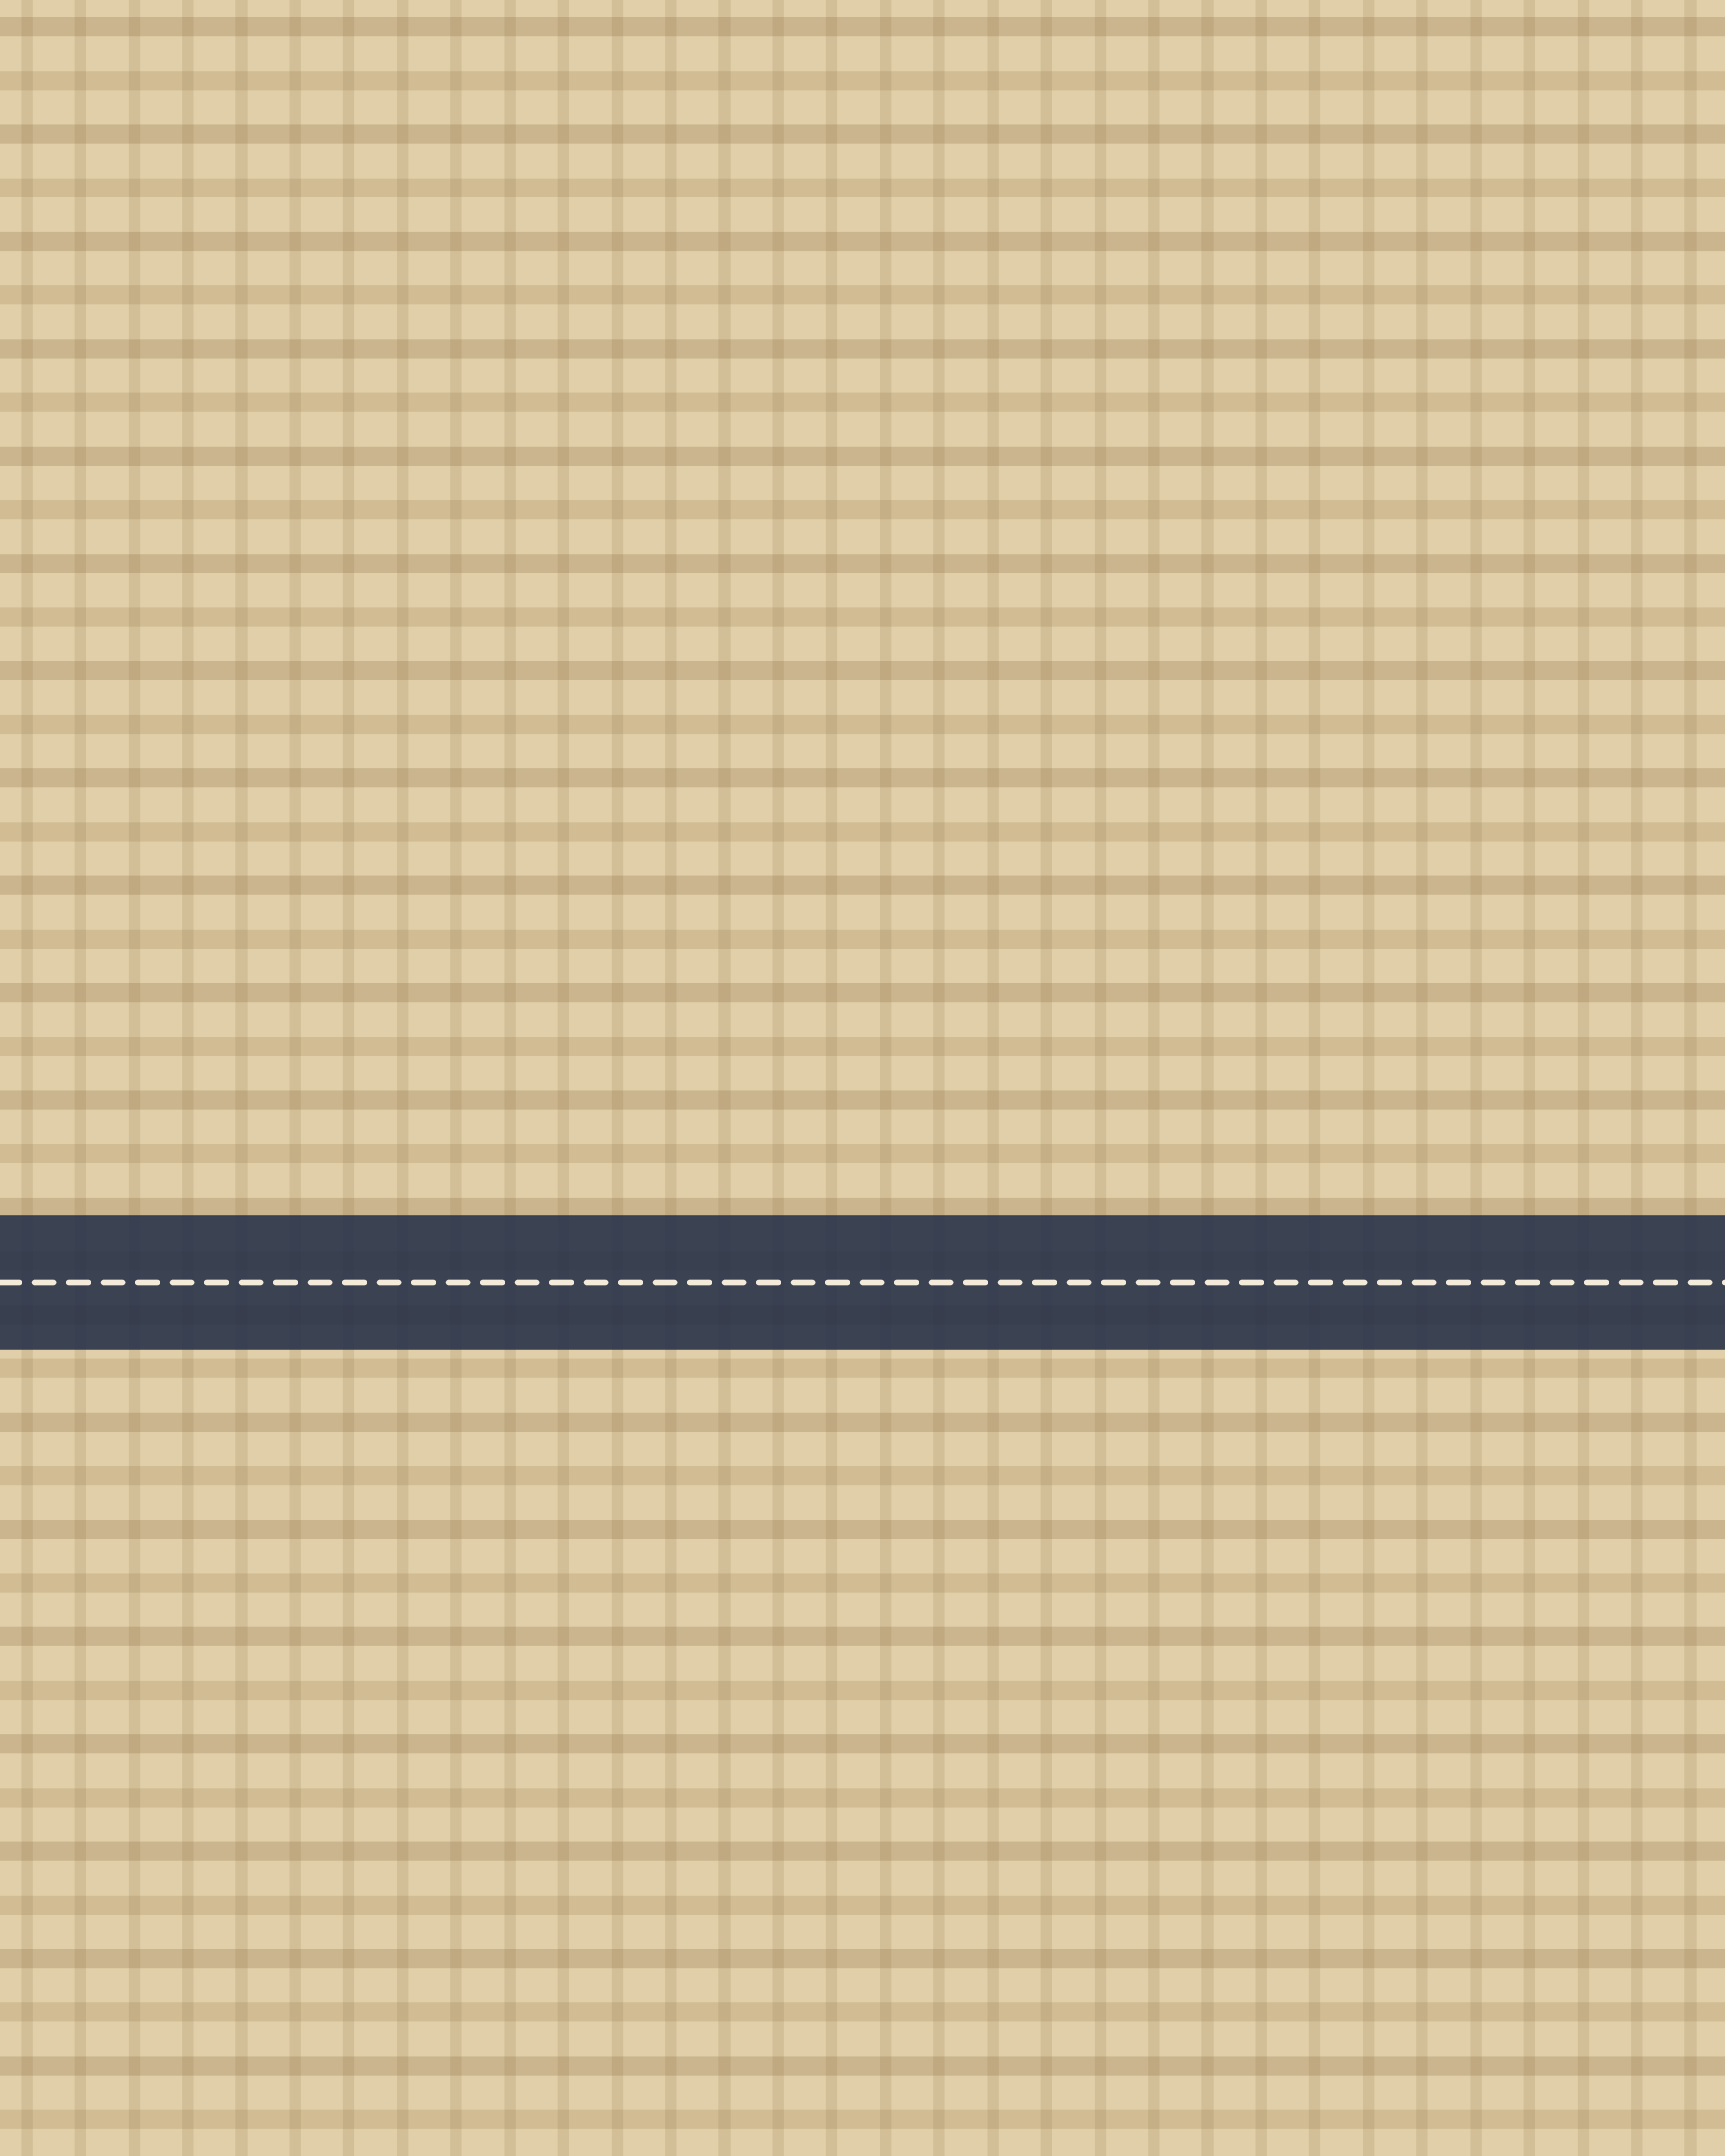
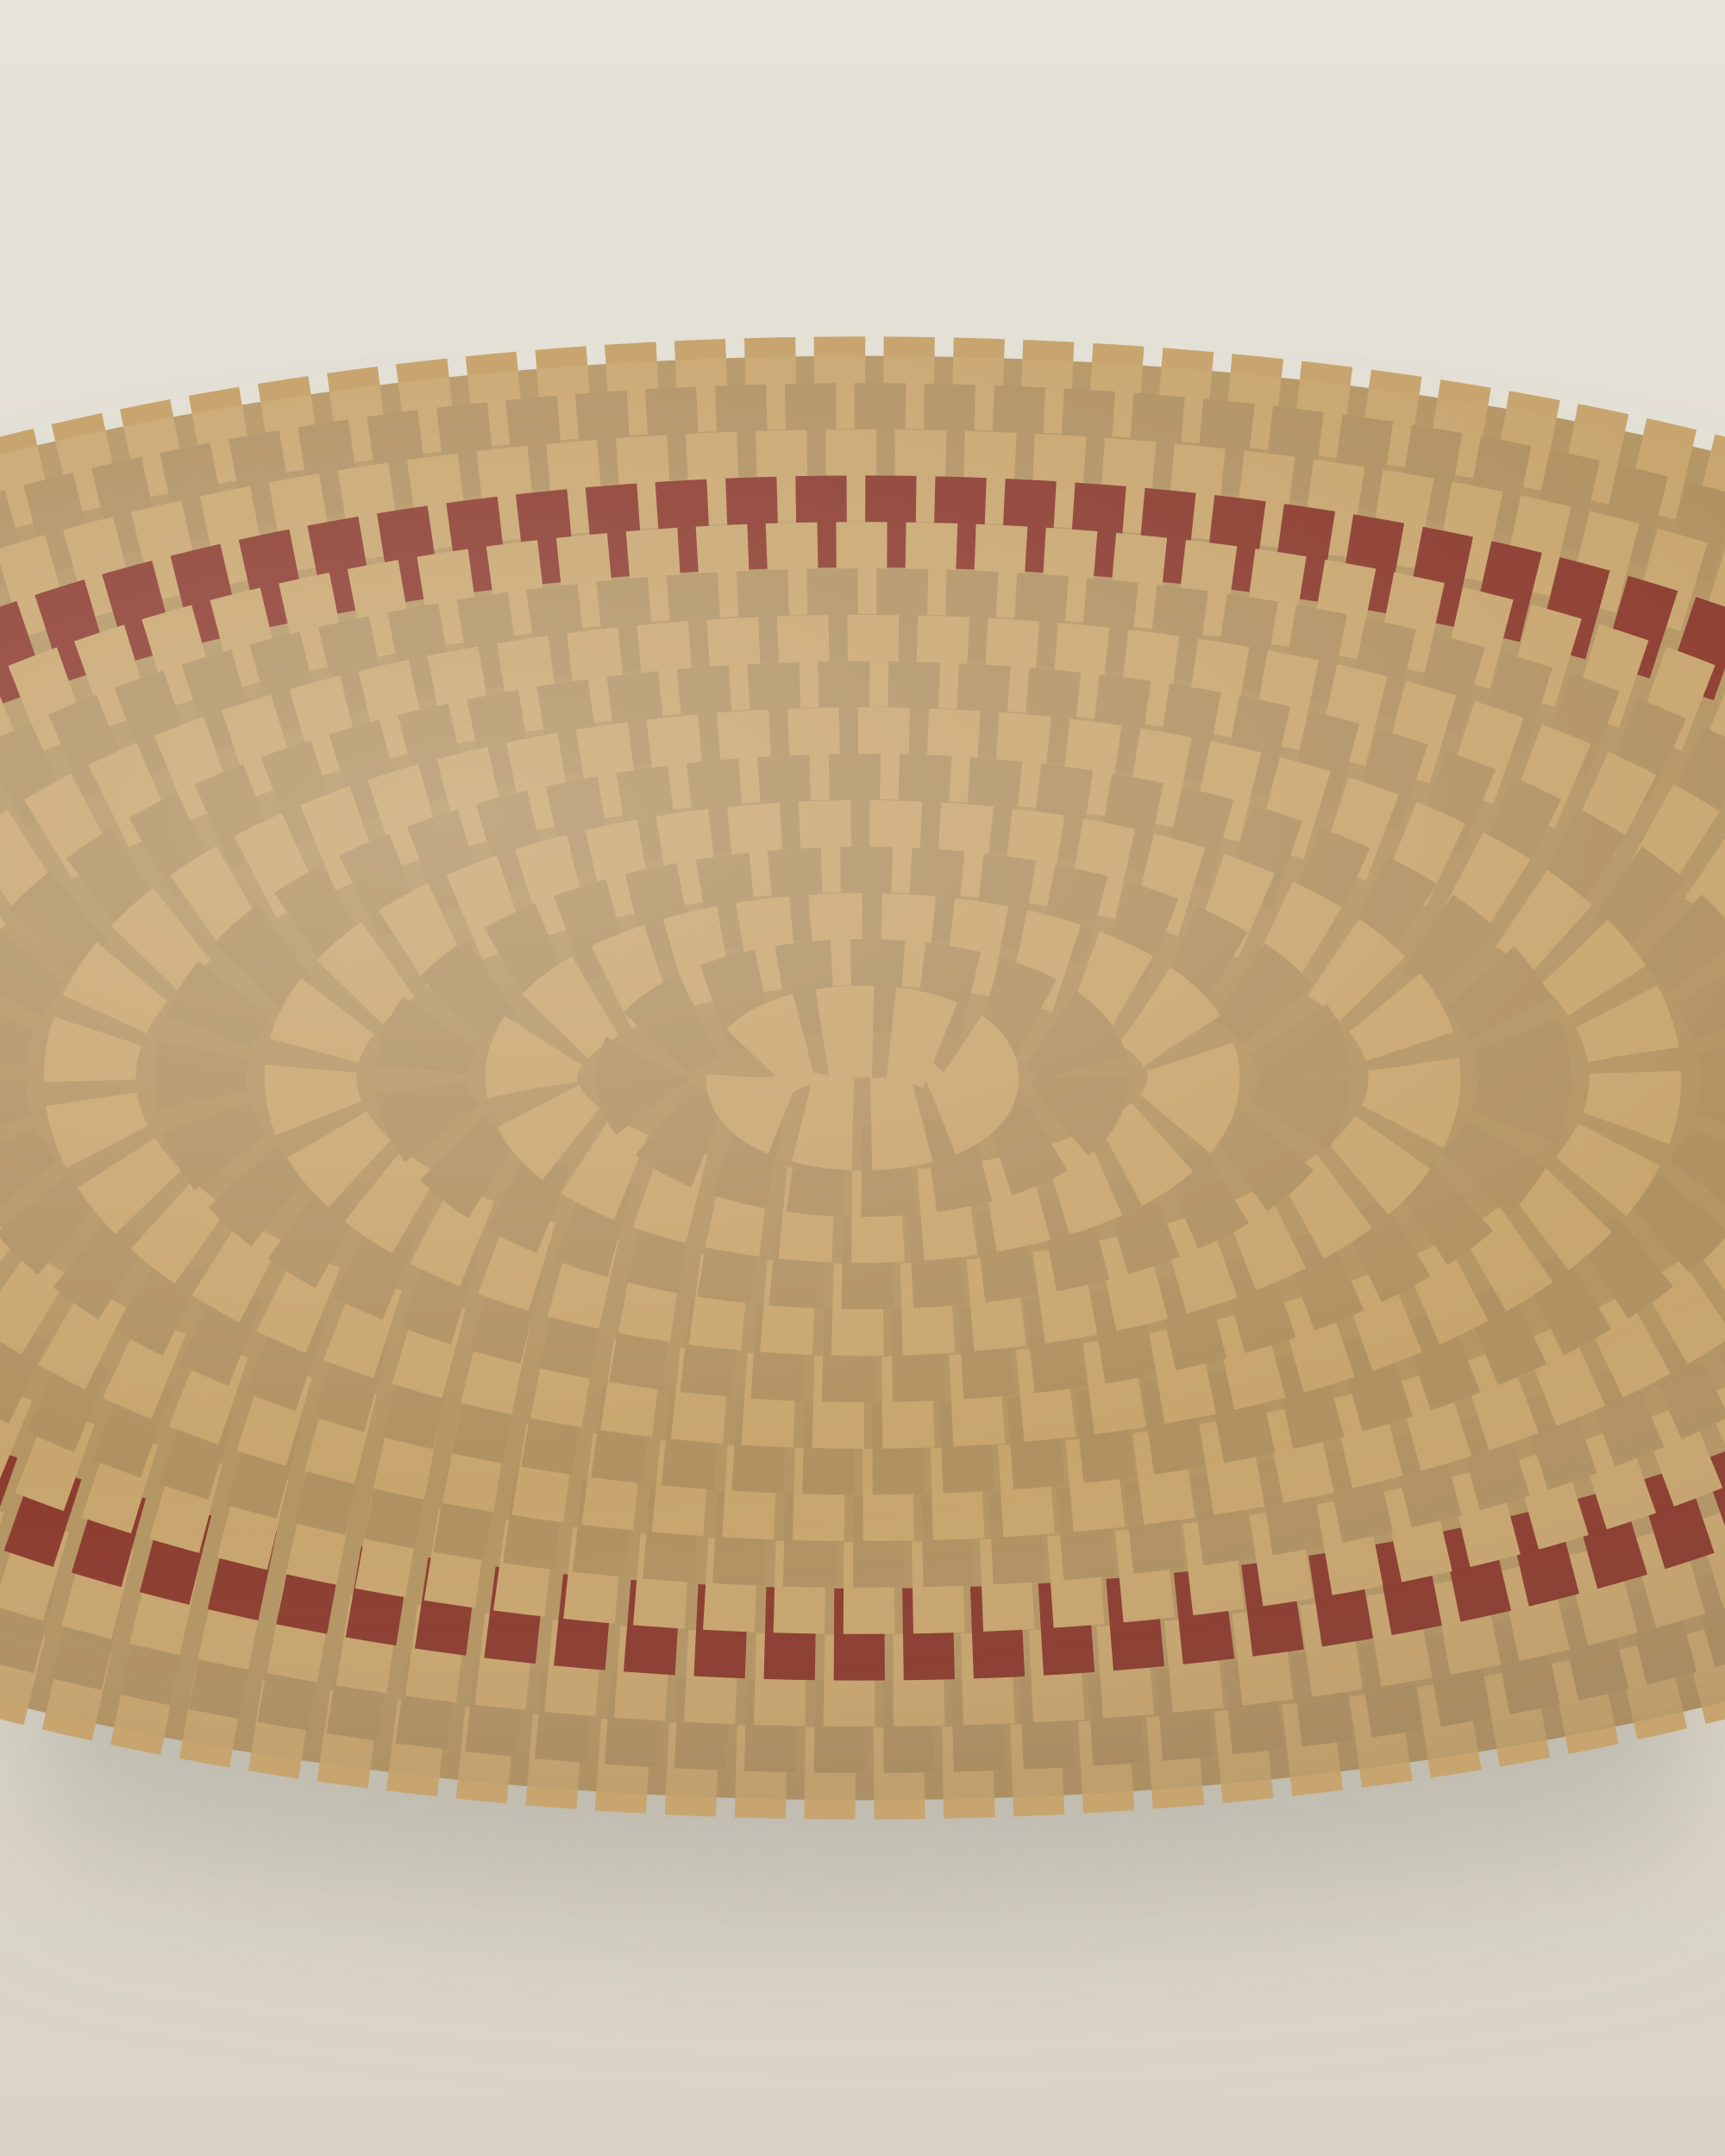
<svg xmlns="http://www.w3.org/2000/svg" viewBox="0 0 900 1125" width="900" height="1125">
-   <rect width="100%" height="100%" fill="#e0cfa9" />
-   <path d="M0 14H900" stroke="#8f7447" stroke-width="10" opacity="0.28" />
-   <path d="M0 42H900" stroke="#a88b5c" stroke-width="10" opacity="0.28" />
-   <path d="M0 70H900" stroke="#8f7447" stroke-width="10" opacity="0.28" />
-   <path d="M0 98H900" stroke="#a88b5c" stroke-width="10" opacity="0.28" />
-   <path d="M0 126H900" stroke="#8f7447" stroke-width="10" opacity="0.28" />
-   <path d="M0 154H900" stroke="#a88b5c" stroke-width="10" opacity="0.28" />
-   <path d="M0 182H900" stroke="#8f7447" stroke-width="10" opacity="0.28" />
-   <path d="M0 210H900" stroke="#a88b5c" stroke-width="10" opacity="0.28" />
-   <path d="M0 238H900" stroke="#8f7447" stroke-width="10" opacity="0.28" />
-   <path d="M0 266H900" stroke="#a88b5c" stroke-width="10" opacity="0.28" />
-   <path d="M0 294H900" stroke="#8f7447" stroke-width="10" opacity="0.28" />
-   <path d="M0 322H900" stroke="#a88b5c" stroke-width="10" opacity="0.28" />
-   <path d="M0 350H900" stroke="#8f7447" stroke-width="10" opacity="0.28" />
-   <path d="M0 378H900" stroke="#a88b5c" stroke-width="10" opacity="0.28" />
-   <path d="M0 406H900" stroke="#8f7447" stroke-width="10" opacity="0.28" />
-   <path d="M0 434H900" stroke="#a88b5c" stroke-width="10" opacity="0.28" />
-   <path d="M0 462H900" stroke="#8f7447" stroke-width="10" opacity="0.28" />
-   <path d="M0 490H900" stroke="#a88b5c" stroke-width="10" opacity="0.28" />
-   <path d="M0 518H900" stroke="#8f7447" stroke-width="10" opacity="0.28" />
-   <path d="M0 546H900" stroke="#a88b5c" stroke-width="10" opacity="0.28" />
-   <path d="M0 574H900" stroke="#8f7447" stroke-width="10" opacity="0.28" />
-   <path d="M0 602H900" stroke="#a88b5c" stroke-width="10" opacity="0.28" />
-   <path d="M0 630H900" stroke="#8f7447" stroke-width="10" opacity="0.28" />
-   <path d="M0 658H900" stroke="#a88b5c" stroke-width="10" opacity="0.28" />
-   <path d="M0 686H900" stroke="#8f7447" stroke-width="10" opacity="0.28" />
-   <path d="M0 714H900" stroke="#a88b5c" stroke-width="10" opacity="0.28" />
-   <path d="M0 742H900" stroke="#8f7447" stroke-width="10" opacity="0.28" />
-   <path d="M0 770H900" stroke="#a88b5c" stroke-width="10" opacity="0.28" />
-   <path d="M0 798H900" stroke="#8f7447" stroke-width="10" opacity="0.28" />
-   <path d="M0 826H900" stroke="#a88b5c" stroke-width="10" opacity="0.28" />
-   <path d="M0 854H900" stroke="#8f7447" stroke-width="10" opacity="0.28" />
-   <path d="M0 882H900" stroke="#a88b5c" stroke-width="10" opacity="0.28" />
-   <path d="M0 910H900" stroke="#8f7447" stroke-width="10" opacity="0.28" />
-   <path d="M0 938H900" stroke="#a88b5c" stroke-width="10" opacity="0.28" />
-   <path d="M0 966H900" stroke="#8f7447" stroke-width="10" opacity="0.28" />
-   <path d="M0 994H900" stroke="#a88b5c" stroke-width="10" opacity="0.28" />
-   <path d="M0 1022H900" stroke="#8f7447" stroke-width="10" opacity="0.28" />
-   <path d="M0 1050H900" stroke="#a88b5c" stroke-width="10" opacity="0.28" />
-   <path d="M0 1078H900" stroke="#8f7447" stroke-width="10" opacity="0.28" />
-   <path d="M0 1106H900" stroke="#a88b5c" stroke-width="10" opacity="0.28" />
-   <path d="M0 1134H900" stroke="#8f7447" stroke-width="10" opacity="0.28" />
-   <path d="M14 0V1125" stroke="#8f7447" stroke-width="6" opacity="0.18" />
-   <path d="M42 0V1125" stroke="#8f7447" stroke-width="6" opacity="0.18" />
-   <path d="M70 0V1125" stroke="#8f7447" stroke-width="6" opacity="0.18" />
-   <path d="M98 0V1125" stroke="#8f7447" stroke-width="6" opacity="0.18" />
-   <path d="M126 0V1125" stroke="#8f7447" stroke-width="6" opacity="0.18" />
-   <path d="M154 0V1125" stroke="#8f7447" stroke-width="6" opacity="0.18" />
-   <path d="M182 0V1125" stroke="#8f7447" stroke-width="6" opacity="0.18" />
-   <path d="M210 0V1125" stroke="#8f7447" stroke-width="6" opacity="0.18" />
-   <path d="M238 0V1125" stroke="#8f7447" stroke-width="6" opacity="0.18" />
-   <path d="M266 0V1125" stroke="#8f7447" stroke-width="6" opacity="0.18" />
-   <path d="M294 0V1125" stroke="#8f7447" stroke-width="6" opacity="0.18" />
-   <path d="M322 0V1125" stroke="#8f7447" stroke-width="6" opacity="0.18" />
-   <path d="M350 0V1125" stroke="#8f7447" stroke-width="6" opacity="0.18" />
-   <path d="M378 0V1125" stroke="#8f7447" stroke-width="6" opacity="0.18" />
-   <path d="M406 0V1125" stroke="#8f7447" stroke-width="6" opacity="0.18" />
-   <path d="M434 0V1125" stroke="#8f7447" stroke-width="6" opacity="0.18" />
-   <path d="M462 0V1125" stroke="#8f7447" stroke-width="6" opacity="0.18" />
-   <path d="M490 0V1125" stroke="#8f7447" stroke-width="6" opacity="0.18" />
-   <path d="M518 0V1125" stroke="#8f7447" stroke-width="6" opacity="0.18" />
-   <path d="M546 0V1125" stroke="#8f7447" stroke-width="6" opacity="0.18" />
-   <path d="M574 0V1125" stroke="#8f7447" stroke-width="6" opacity="0.18" />
-   <path d="M602 0V1125" stroke="#8f7447" stroke-width="6" opacity="0.18" />
-   <path d="M630 0V1125" stroke="#8f7447" stroke-width="6" opacity="0.18" />
-   <path d="M658 0V1125" stroke="#8f7447" stroke-width="6" opacity="0.18" />
-   <path d="M686 0V1125" stroke="#8f7447" stroke-width="6" opacity="0.18" />
-   <path d="M714 0V1125" stroke="#8f7447" stroke-width="6" opacity="0.18" />
-   <path d="M742 0V1125" stroke="#8f7447" stroke-width="6" opacity="0.18" />
-   <path d="M770 0V1125" stroke="#8f7447" stroke-width="6" opacity="0.18" />
-   <path d="M798 0V1125" stroke="#8f7447" stroke-width="6" opacity="0.18" />
-   <path d="M826 0V1125" stroke="#8f7447" stroke-width="6" opacity="0.18" />
-   <path d="M854 0V1125" stroke="#8f7447" stroke-width="6" opacity="0.18" />
-   <path d="M882 0V1125" stroke="#8f7447" stroke-width="6" opacity="0.18" />
-   <path d="M910 0V1125" stroke="#8f7447" stroke-width="6" opacity="0.18" />
-   <rect x="0" y="634.15" width="900" height="70" fill="#1f2a44" opacity="0.85" />
-   <path d="M0 669.15H900" fill="none" stroke="#f3ead9" stroke-width="3" stroke-dasharray="10 8" stroke-linecap="round" />
+   <defs>
+     <linearGradient id="bg" x1="0" y1="0" x2="0" y2="1">
+       <stop offset="0" stop-color="#e6e3da" />
+       <stop offset="1" stop-color="#d9d4c6" />
+     </linearGradient>
+     <filter id="soft" x="-50%" y="-50%" width="200%" height="200%">
+       <feGaussianBlur stdDeviation="18" />
+     </filter>
+     <radialGradient id="vol" cx=".38" cy=".32" r=".85">
+       <stop offset="0" stop-color="#fff" stop-opacity=".22" />
+       <stop offset=".55" stop-color="#fff" stop-opacity="0" />
+       <stop offset="1" stop-color="#000" stop-opacity=".18" />
+     </radialGradient>
+     <pattern id="rows" width="16" height="14" patternUnits="userSpaceOnUse">
+       <path d="M0 7H16" stroke="#786342" stroke-opacity=".2" stroke-width="1.5" stroke-dasharray="5 3" />
+     </pattern>
+     <pattern id="weave" width="10" height="10" patternUnits="userSpaceOnUse">
+       <path d="M0 2.5H10M0 7.5H10" stroke="#000" stroke-opacity=".13" stroke-width="2.4" />
+       <path d="M2.5 0V10M7.5 0V10" stroke="#fff" stroke-opacity=".12" stroke-width="2" />
+     </pattern>
+   </defs>
+   <rect width="100%" height="100%" fill="url(#bg)" />
+   <g transform="translate(450 562.5) scale(2.4) translate(-450 -640)">
+     <ellipse cx="450" cy="670" rx="380" ry="150" fill="#a6a298" opacity=".55" filter="url(#soft)" />
+     <ellipse cx="450" cy="640" rx="372" ry="157" fill="#b49563" />
+     <ellipse cx="450" cy="640" rx="360" ry="151.2" fill="none" stroke="#c8a56e" stroke-width="20" stroke-dasharray="11 4" />
+     <ellipse cx="450" cy="640" rx="336" ry="141.1" fill="none" stroke="#b09161" stroke-width="20" stroke-dasharray="11 4" />
+     <ellipse cx="450" cy="640" rx="312" ry="131.0" fill="none" stroke="#c8a56e" stroke-width="20" stroke-dasharray="11 4" />
+     <ellipse cx="450" cy="640" rx="288" ry="121.0" fill="none" stroke="#8c3b2e" stroke-width="20" stroke-dasharray="11 4" />
+     <ellipse cx="450" cy="640" rx="264" ry="110.9" fill="none" stroke="#c8a56e" stroke-width="20" stroke-dasharray="11 4" />
+     <ellipse cx="450" cy="640" rx="240" ry="100.8" fill="none" stroke="#b09161" stroke-width="20" stroke-dasharray="11 4" />
+     <ellipse cx="450" cy="640" rx="216" ry="90.7" fill="none" stroke="#c8a56e" stroke-width="20" stroke-dasharray="11 4" />
+     <ellipse cx="450" cy="640" rx="192" ry="80.6" fill="none" stroke="#b09161" stroke-width="20" stroke-dasharray="11 4" />
+     <ellipse cx="450" cy="640" rx="168" ry="70.6" fill="none" stroke="#c8a56e" stroke-width="20" stroke-dasharray="11 4" />
+     <ellipse cx="450" cy="640" rx="144" ry="60.5" fill="none" stroke="#b09161" stroke-width="20" stroke-dasharray="11 4" />
+     <ellipse cx="450" cy="640" rx="120" ry="50.4" fill="none" stroke="#c8a56e" stroke-width="20" stroke-dasharray="11 4" />
+     <ellipse cx="450" cy="640" rx="96" ry="40.3" fill="none" stroke="#b09161" stroke-width="20" stroke-dasharray="11 4" />
+     <ellipse cx="450" cy="640" rx="72" ry="30.2" fill="none" stroke="#c8a56e" stroke-width="20" stroke-dasharray="11 4" />
+     <ellipse cx="450" cy="640" rx="48" ry="20.2" fill="none" stroke="#b09161" stroke-width="20" stroke-dasharray="11 4" />
+     <ellipse cx="450" cy="640" rx="24" ry="10.1" fill="none" stroke="#c8a56e" stroke-width="20" stroke-dasharray="11 4" />
+     <ellipse cx="450" cy="640" rx="372" ry="157" fill="url(#vol)" />
+   </g>
</svg>
